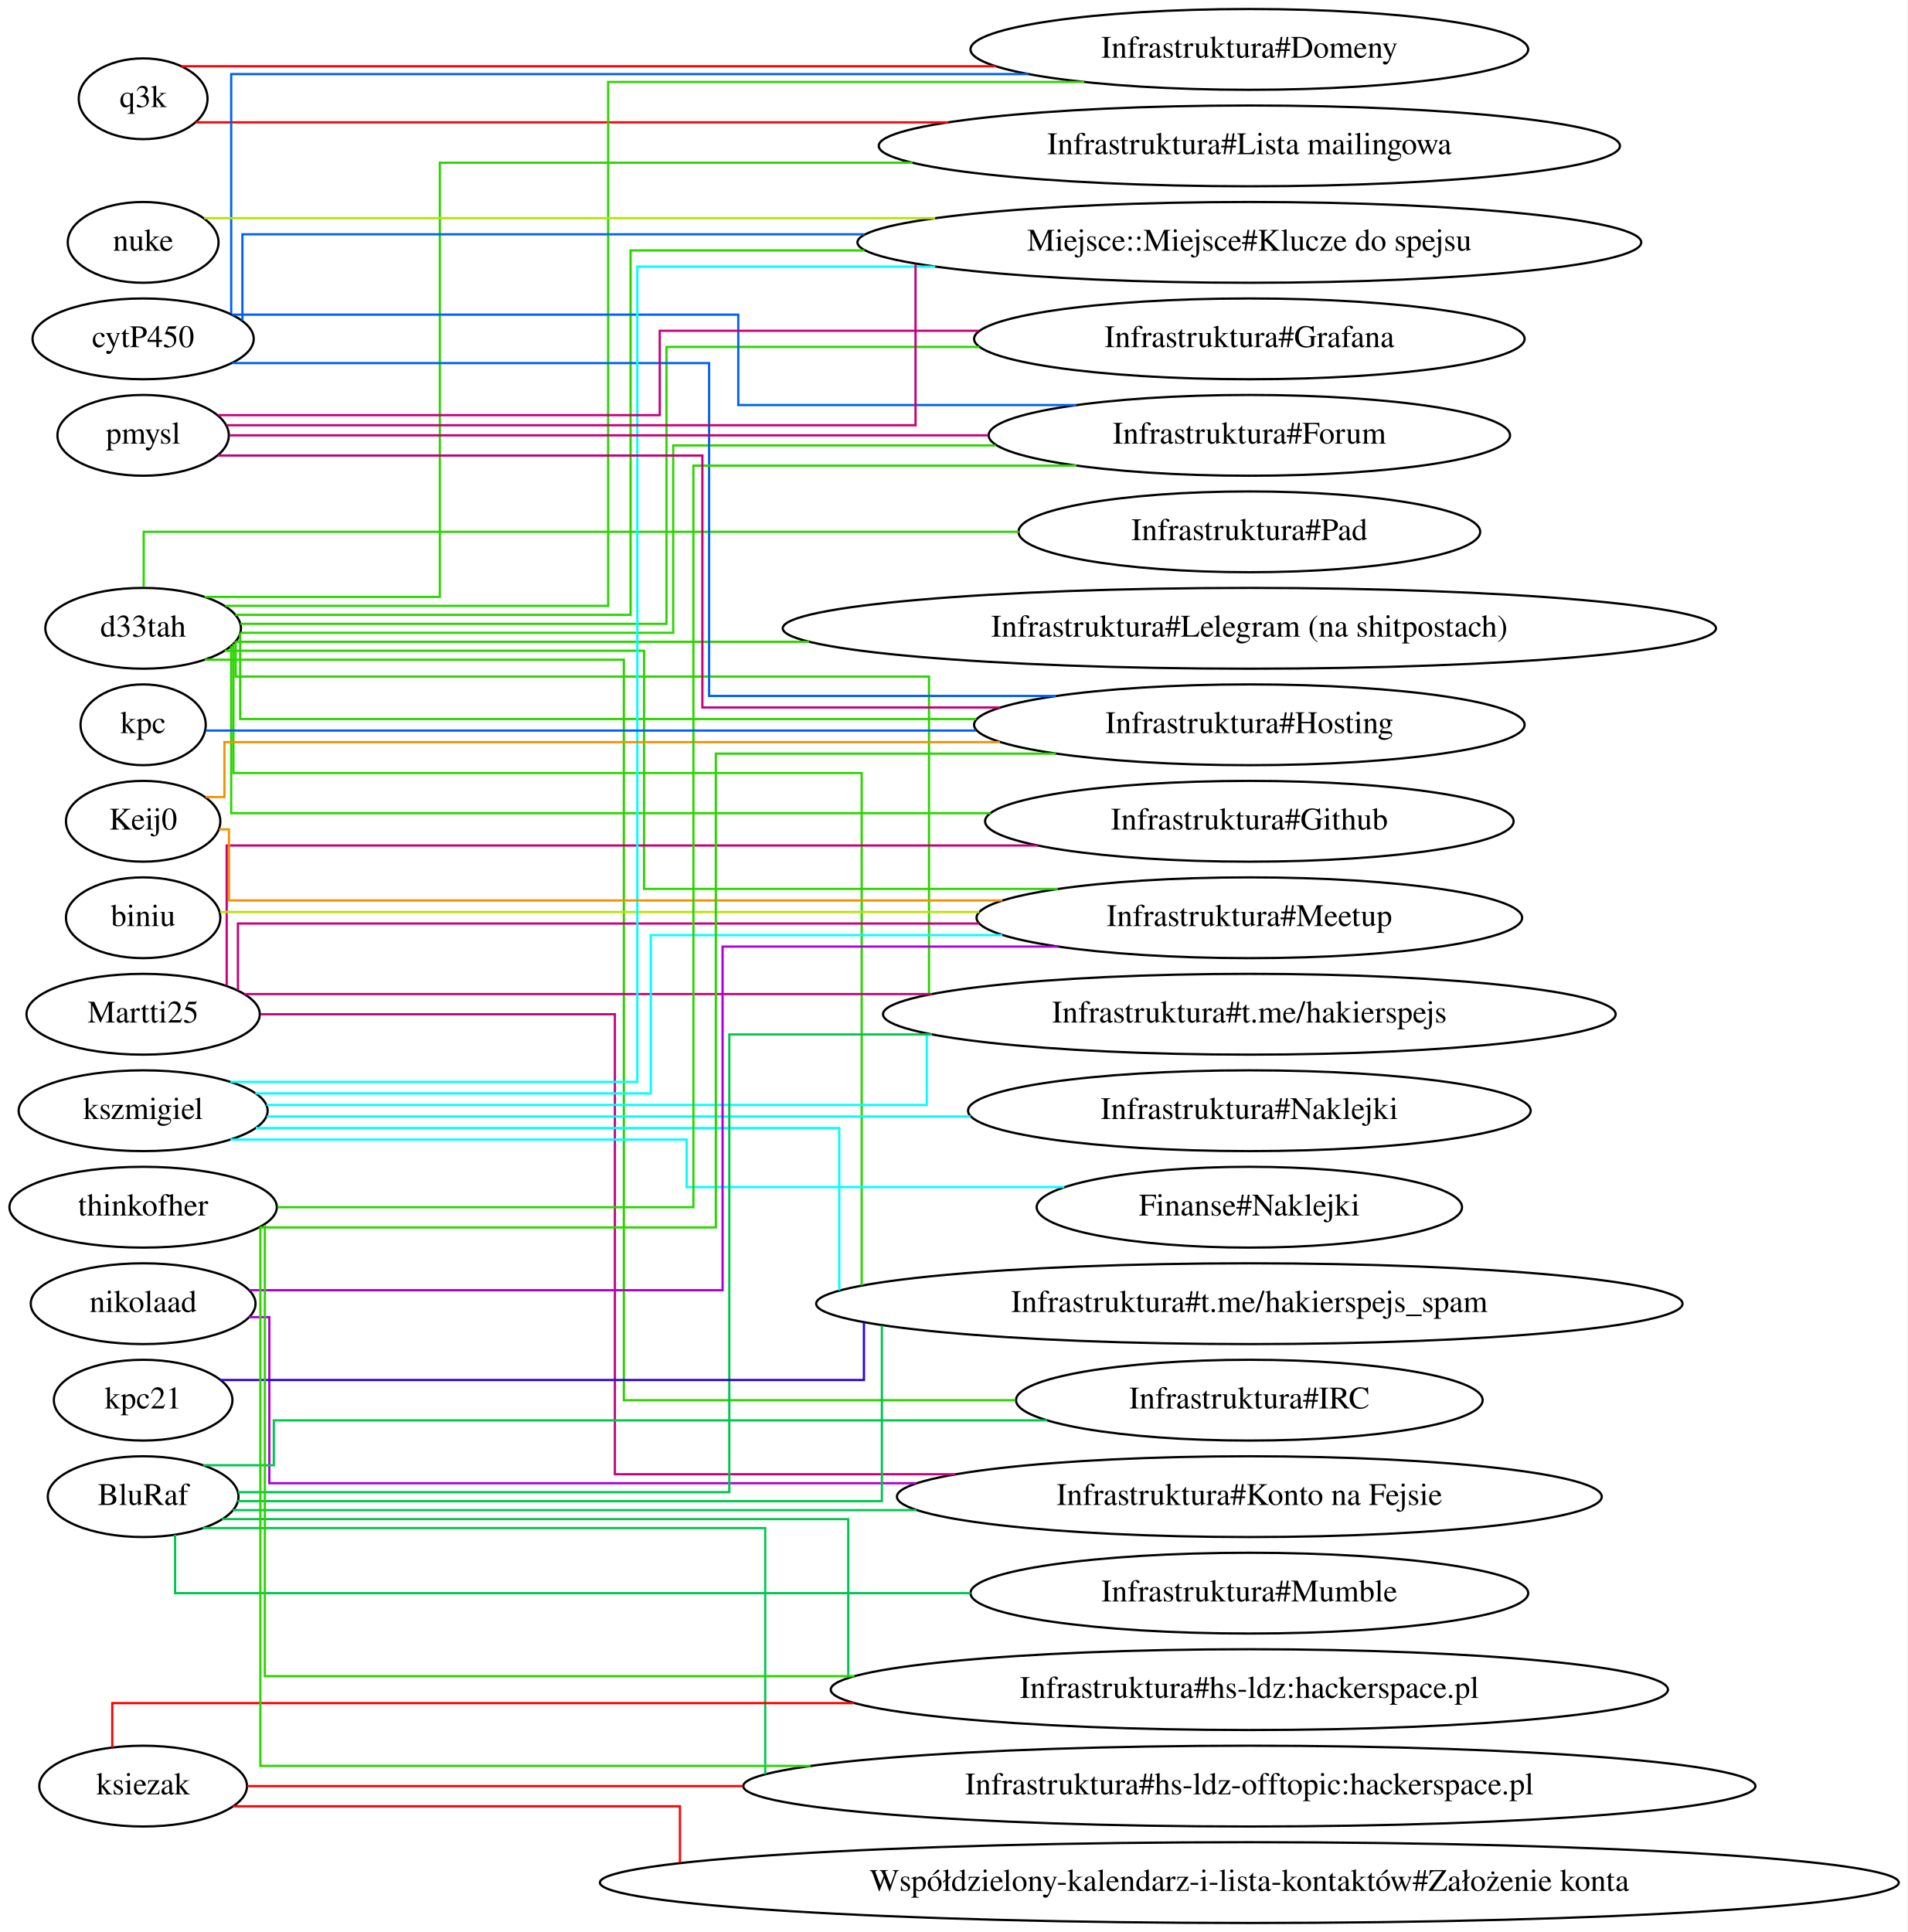
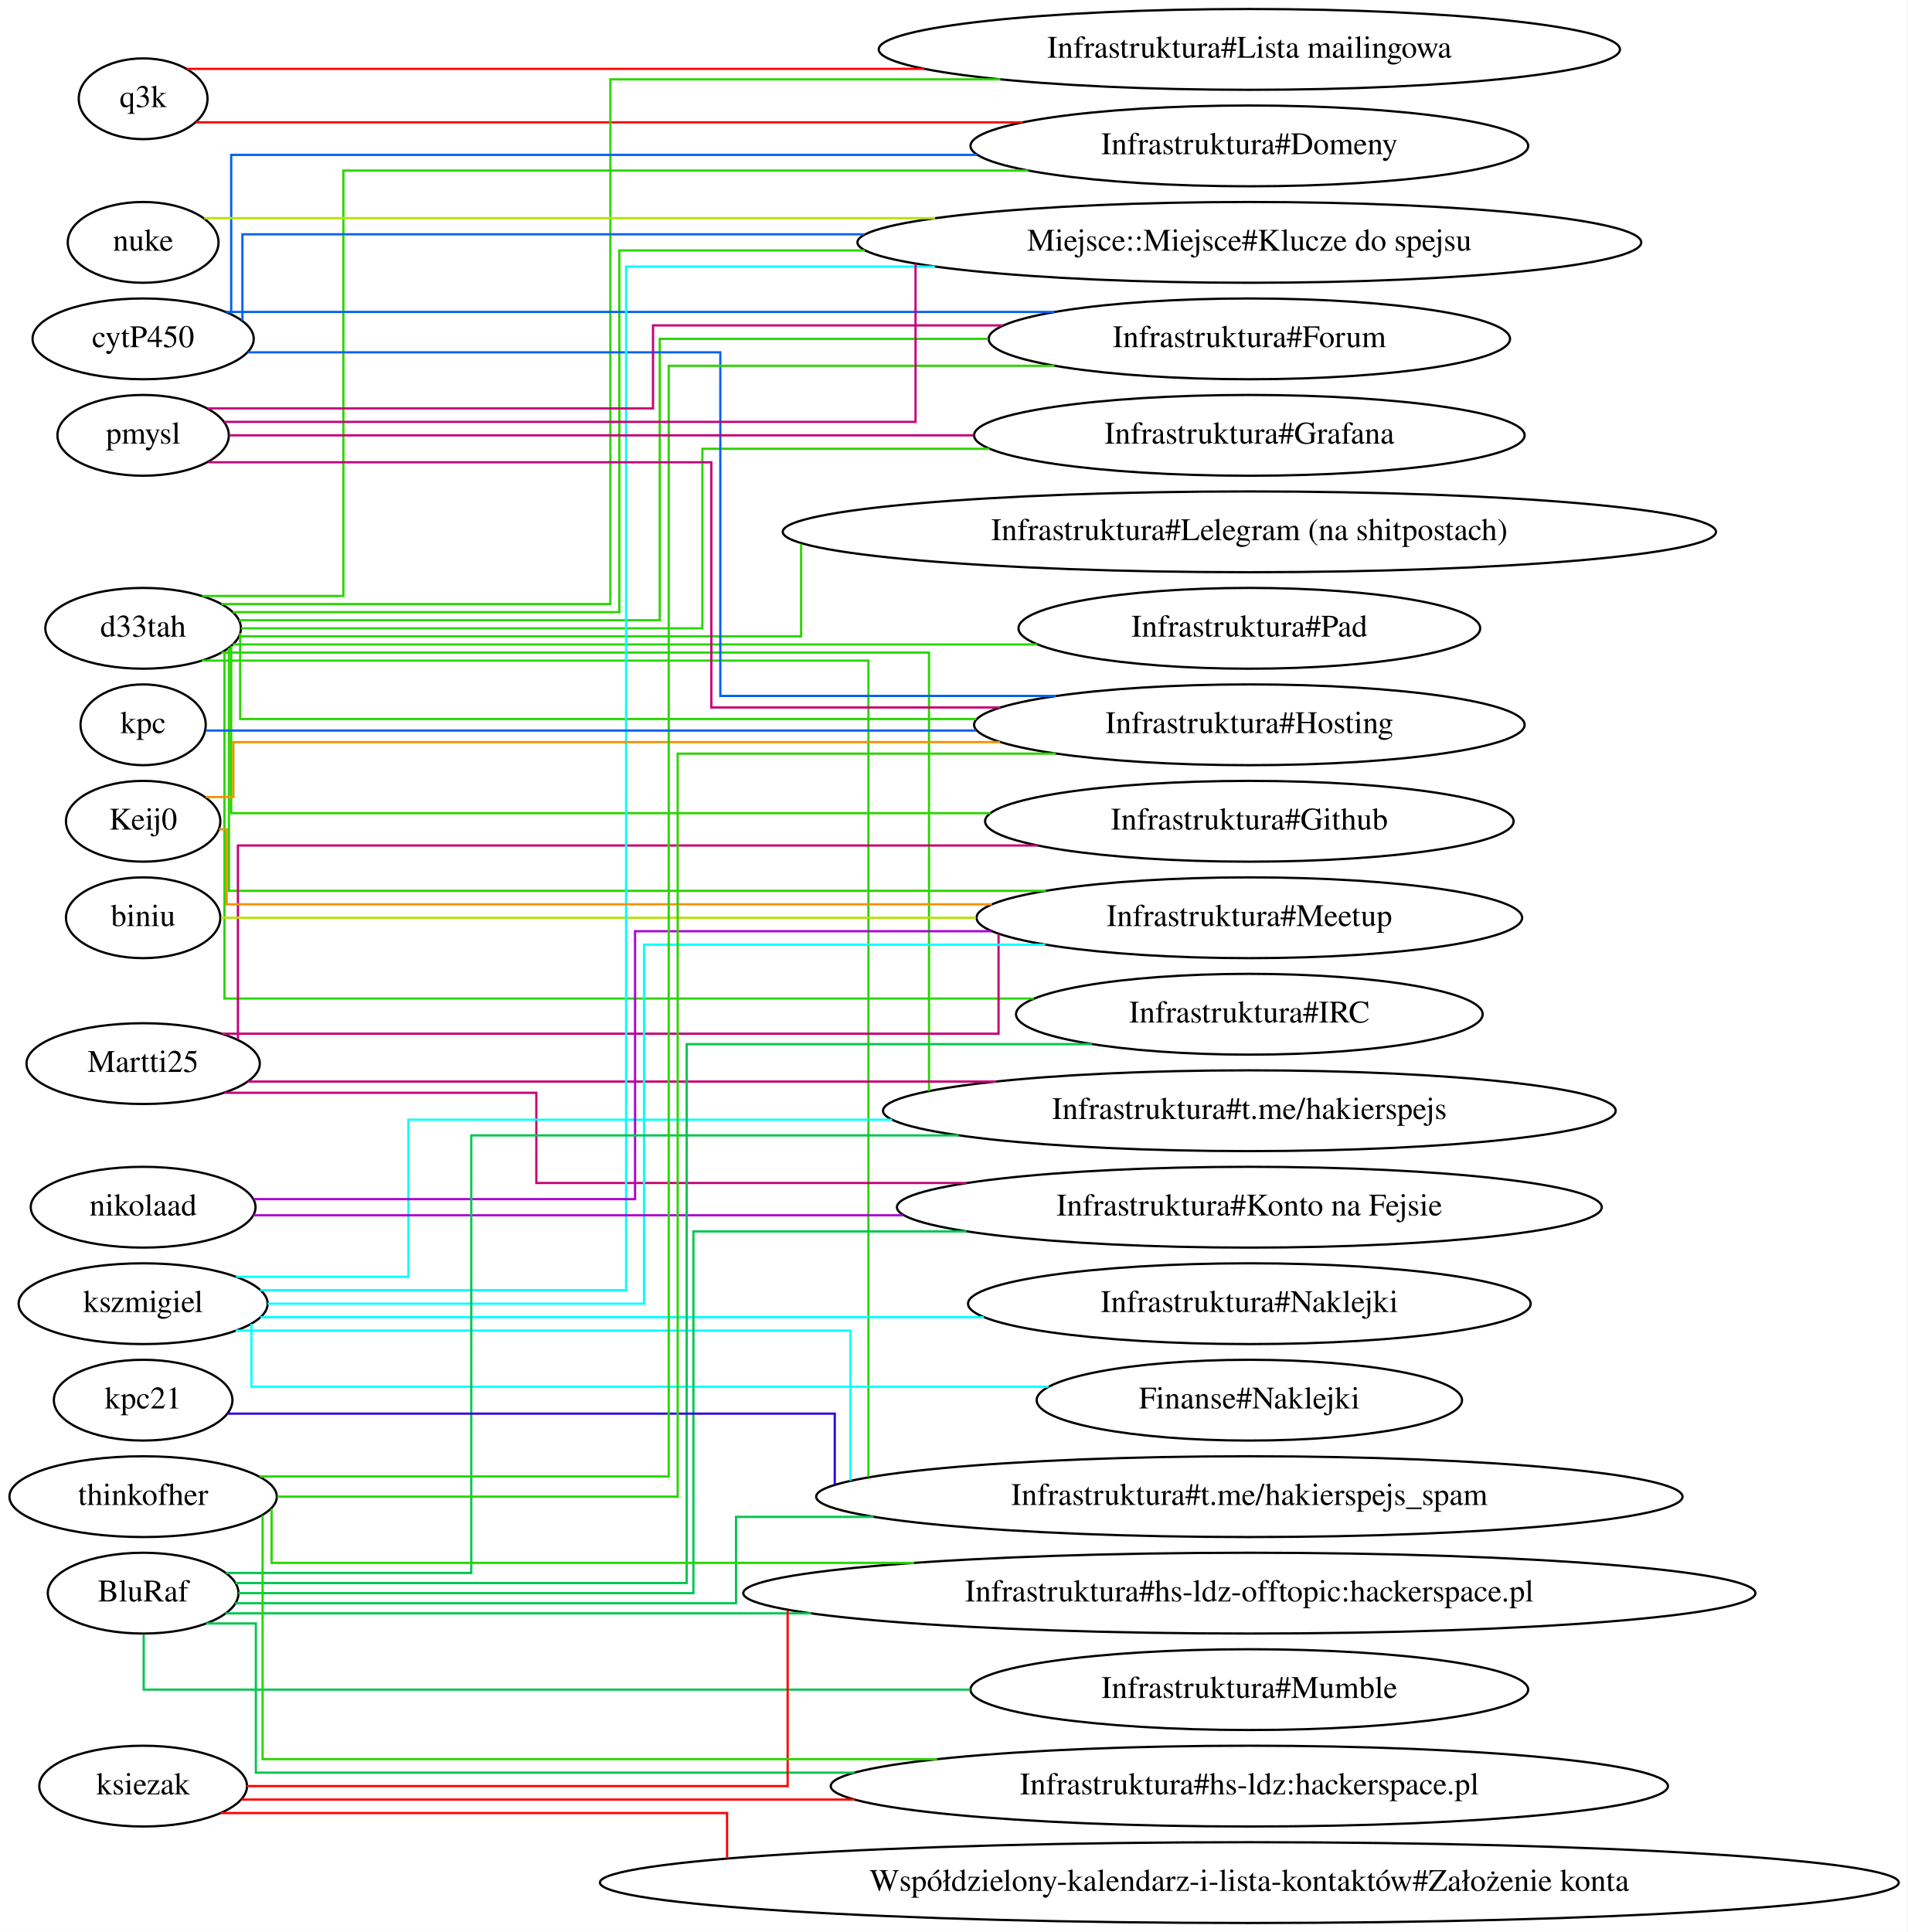
<svg xmlns="http://www.w3.org/2000/svg" width="850pt" height="861pt" viewBox="0.00 0.00 850.04 861.00">
  <g id="graph0" class="graph" transform="scale(1 1) rotate(0) translate(4 857)">
    <polygon fill="#ffffff" stroke="transparent" points="-4,4 -4,-857 846.038,-857 846.038,4 -4,4" />
    <g id="node1" class="node">
      <ellipse fill="none" stroke="#000000" cx="59.795" cy="-813" rx="28.695" ry="18" />
      <text text-anchor="middle" x="59.795" y="-809.3" font-family="Times,serif" font-size="14.00" fill="#000000">q3k</text>
    </g>
    <g id="node2" class="node">
-       <ellipse fill="none" stroke="#000000" cx="552.814" cy="-792" rx="165.171" ry="18" />
-       <text text-anchor="middle" x="552.814" y="-788.3" font-family="Times,serif" font-size="14.00" fill="#000000">Infrastruktura#Lista mailingowa</text>
+       <ellipse fill="none" stroke="#000000" cx="552.814" cy="-835" rx="165.171" ry="18" />
+       <text text-anchor="middle" x="552.814" y="-831.3" font-family="Times,serif" font-size="14.00" fill="#000000">Infrastruktura#Lista mailingowa</text>
    </g>
    <g id="edge1" class="edge">
-       <path fill="none" stroke="#ff0000" d="M83.242,-802.5C142.518,-802.5 301.936,-802.5 418.633,-802.5" />
+       <path fill="none" stroke="#ff0000" d="M79.122,-826.333C133.154,-826.333 289.575,-826.333 408.012,-826.333" />
    </g>
    <g id="node3" class="node">
-       <ellipse fill="none" stroke="#000000" cx="552.814" cy="-835" rx="124.278" ry="18" />
-       <text text-anchor="middle" x="552.814" y="-831.3" font-family="Times,serif" font-size="14.00" fill="#000000">Infrastruktura#Domeny</text>
+       <ellipse fill="none" stroke="#000000" cx="552.814" cy="-792" rx="124.278" ry="18" />
+       <text text-anchor="middle" x="552.814" y="-788.3" font-family="Times,serif" font-size="14.00" fill="#000000">Infrastruktura#Domeny</text>
    </g>
    <g id="edge2" class="edge">
-       <path fill="none" stroke="#ff0000" d="M76.766,-827.5C133.192,-827.5 317.839,-827.5 439.891,-827.5" />
+       <path fill="none" stroke="#ff0000" d="M83.242,-802.5C148.354,-802.5 334.301,-802.5 451.726,-802.5" />
    </g>
    <g id="node4" class="node">
      <ellipse fill="none" stroke="#000000" cx="59.795" cy="-577" rx="43.592" ry="18" />
      <text text-anchor="middle" x="59.795" y="-573.3" font-family="Times,serif" font-size="14.00" fill="#000000">d33tah</text>
    </g>
+     <g id="edge9" class="edge">
+       <path fill="none" stroke="#2bd500" d="M94.65,-587.8C153.932,-587.8 268.038,-587.8 268.038,-587.8 268.038,-587.8 268.038,-821.667 268.038,-821.667 268.038,-821.667 361.936,-821.667 441.897,-821.667" />
+     </g>
    <g id="edge13" class="edge">
-       <path fill="none" stroke="#2bd500" d="M87.196,-591C125.93,-591 192.038,-591 192.038,-591 192.038,-591 192.038,-784.5 192.038,-784.5 192.038,-784.5 303.628,-784.5 402.686,-784.5" />
-     </g>
-     <g id="edge15" class="edge">
-       <path fill="none" stroke="#2bd500" d="M96.369,-587C155.864,-587 267.038,-587 267.038,-587 267.038,-587 267.038,-820.5 267.038,-820.5 267.038,-820.5 394.546,-820.5 479.219,-820.5" />
+       <path fill="none" stroke="#2bd500" d="M86.088,-591.4C112.412,-591.4 149.038,-591.4 149.038,-591.4 149.038,-591.4 149.038,-781 149.038,-781 149.038,-781 334.769,-781 454.297,-781" />
    </g>
    <g id="node5" class="node">
-       <ellipse fill="none" stroke="#000000" cx="552.814" cy="-663" rx="116.18" ry="18" />
-       <text text-anchor="middle" x="552.814" y="-659.3" font-family="Times,serif" font-size="14.00" fill="#000000">Infrastruktura#Forum</text>
+       <ellipse fill="none" stroke="#000000" cx="552.814" cy="-362" rx="163.271" ry="18" />
+       <text text-anchor="middle" x="552.814" y="-358.3" font-family="Times,serif" font-size="14.00" fill="#000000">Infrastruktura#t.me/hakierspejs</text>
    </g>
    <g id="edge3" class="edge">
-       <path fill="none" stroke="#2bd500" d="M103.125,-575C171.327,-575 296.038,-575 296.038,-575 296.038,-575 296.038,-658.5 296.038,-658.5 296.038,-658.5 370.925,-658.5 439.815,-658.5" />
+       <path fill="none" stroke="#2bd500" d="M94.658,-566.2C183.248,-566.2 410.038,-566.2 410.038,-566.2 410.038,-566.2 410.038,-409.859 410.038,-370.774" />
    </g>
    <g id="node6" class="node">
-       <ellipse fill="none" stroke="#000000" cx="552.814" cy="-706" rx="122.678" ry="18" />
-       <text text-anchor="middle" x="552.814" y="-702.3" font-family="Times,serif" font-size="14.00" fill="#000000">Infrastruktura#Grafana</text>
+       <ellipse fill="none" stroke="#000000" cx="552.814" cy="-749" rx="174.669" ry="18" />
+       <text text-anchor="middle" x="552.814" y="-745.3" font-family="Times,serif" font-size="14.00" fill="#000000">Miejsce::Miejsce#Klucze do spejsu</text>
    </g>
    <g id="edge4" class="edge">
-       <path fill="none" stroke="#2bd500" d="M103.119,-579C170.572,-579 293.038,-579 293.038,-579 293.038,-579 293.038,-702.4 293.038,-702.4 293.038,-702.4 364.479,-702.4 432.432,-702.4" />
+       <path fill="none" stroke="#2bd500" d="M99.716,-584.2C161.198,-584.2 272.038,-584.2 272.038,-584.2 272.038,-584.2 272.038,-745.4 272.038,-745.4 272.038,-745.4 322.94,-745.4 381.397,-745.4" />
    </g>
    <g id="node7" class="node">
+       <ellipse fill="none" stroke="#000000" cx="552.814" cy="-448" rx="121.578" ry="18" />
+       <text text-anchor="middle" x="552.814" y="-444.3" font-family="Times,serif" font-size="14.00" fill="#000000">Infrastruktura#Meetup</text>
+     </g>
+     <g id="edge5" class="edge">
+       <path fill="none" stroke="#2bd500" d="M98.038,-568.206C98.038,-540.996 98.038,-460 98.038,-460 98.038,-460 329.478,-460 462.149,-460" />
+     </g>
+     <g id="node8" class="node">
+       <ellipse fill="none" stroke="#000000" cx="552.814" cy="-620" rx="207.963" ry="18" />
+       <text text-anchor="middle" x="552.814" y="-616.3" font-family="Times,serif" font-size="14.00" fill="#000000">Infrastruktura#Lelegram (na shitpostach)</text>
+     </g>
+     <g id="edge6" class="edge">
+       <path fill="none" stroke="#2bd500" d="M102.749,-573.4C184.2,-573.4 353.038,-573.4 353.038,-573.4 353.038,-573.4 353.038,-602.414 353.038,-614.654" />
+     </g>
+     <g id="node9" class="node">
      <ellipse fill="none" stroke="#000000" cx="552.814" cy="-534" rx="122.678" ry="18" />
      <text text-anchor="middle" x="552.814" y="-530.3" font-family="Times,serif" font-size="14.00" fill="#000000">Infrastruktura#Hosting</text>
    </g>
-     <g id="edge5" class="edge">
+     <g id="edge7" class="edge">
      <path fill="none" stroke="#2bd500" d="M103.038,-574.826C103.038,-566.429 103.038,-536.571 103.038,-536.571 103.038,-536.571 297.895,-536.571 431.098,-536.571" />
    </g>
-     <g id="node8" class="node">
-       <ellipse fill="none" stroke="#000000" cx="552.814" cy="-233" rx="103.981" ry="18" />
-       <text text-anchor="middle" x="552.814" y="-229.3" font-family="Times,serif" font-size="14.00" fill="#000000">Infrastruktura#IRC</text>
-     </g>
-     <g id="edge6" class="edge">
-       <path fill="none" stroke="#2bd500" d="M87.365,-563C145.228,-563 274.038,-563 274.038,-563 274.038,-563 274.038,-233 274.038,-233 274.038,-233 369.429,-233 448.611,-233" />
-     </g>
-     <g id="node9" class="node">
-       <ellipse fill="none" stroke="#000000" cx="552.814" cy="-577" rx="207.963" ry="18" />
-       <text text-anchor="middle" x="552.814" y="-573.3" font-family="Times,serif" font-size="14.00" fill="#000000">Infrastruktura#Lelegram (na shitpostach)</text>
-     </g>
-     <g id="edge7" class="edge">
-       <path fill="none" stroke="#2bd500" d="M100.981,-571C157.276,-571 262.067,-571 356.566,-571" />
-     </g>
    <g id="node10" class="node">
-       <ellipse fill="none" stroke="#000000" cx="552.814" cy="-405" rx="163.271" ry="18" />
-       <text text-anchor="middle" x="552.814" y="-401.3" font-family="Times,serif" font-size="14.00" fill="#000000">Infrastruktura#t.me/hakierspejs</text>
-     </g>
-     <g id="edge8" class="edge">
-       <path fill="none" stroke="#2bd500" d="M101.038,-571.125C101.038,-564.759 101.038,-555.5 101.038,-555.5 101.038,-555.5 410.038,-555.5 410.038,-555.5 410.038,-555.5 410.038,-446.364 410.038,-413.964" />
-     </g>
-     <g id="node11" class="node">
-       <ellipse fill="none" stroke="#000000" cx="552.814" cy="-448" rx="121.578" ry="18" />
-       <text text-anchor="middle" x="552.814" y="-444.3" font-family="Times,serif" font-size="14.00" fill="#000000">Infrastruktura#Meetup</text>
-     </g>
-     <g id="edge9" class="edge">
-       <path fill="none" stroke="#2bd500" d="M96.159,-567C159.418,-567 283.038,-567 283.038,-567 283.038,-567 283.038,-460.857 283.038,-460.857 283.038,-460.857 388.419,-460.857 467.455,-460.857" />
-     </g>
-     <g id="node12" class="node">
-       <ellipse fill="none" stroke="#000000" cx="552.814" cy="-276" rx="193.066" ry="18" />
-       <text text-anchor="middle" x="552.814" y="-272.3" font-family="Times,serif" font-size="14.00" fill="#000000">Infrastruktura#t.me/hakierspejs_spam</text>
-     </g>
-     <g id="edge10" class="edge">
-       <path fill="none" stroke="#2bd500" d="M100.038,-570.097C100.038,-553.458 100.038,-512.5 100.038,-512.5 100.038,-512.5 380.038,-512.5 380.038,-512.5 380.038,-512.5 380.038,-325.727 380.038,-284.141" />
-     </g>
-     <g id="node13" class="node">
-       <ellipse fill="none" stroke="#000000" cx="552.814" cy="-620" rx="102.882" ry="18" />
-       <text text-anchor="middle" x="552.814" y="-616.3" font-family="Times,serif" font-size="14.00" fill="#000000">Infrastruktura#Pad</text>
-     </g>
-     <g id="edge11" class="edge">
-       <path fill="none" stroke="#2bd500" d="M60.038,-595.485C60.038,-607.14 60.038,-620 60.038,-620 60.038,-620 305.693,-620 450.112,-620" />
-     </g>
-     <g id="node14" class="node">
-       <ellipse fill="none" stroke="#000000" cx="552.814" cy="-749" rx="174.669" ry="18" />
-       <text text-anchor="middle" x="552.814" y="-745.3" font-family="Times,serif" font-size="14.00" fill="#000000">Miejsce::Miejsce#Klucze do spejsu</text>
-     </g>
-     <g id="edge12" class="edge">
-       <path fill="none" stroke="#2bd500" d="M100.912,-583C163.893,-583 277.038,-583 277.038,-583 277.038,-583 277.038,-745.4 277.038,-745.4 277.038,-745.4 325.216,-745.4 381.297,-745.4" />
-     </g>
-     <g id="node15" class="node">
      <ellipse fill="none" stroke="#000000" cx="552.814" cy="-491" rx="117.779" ry="18" />
      <text text-anchor="middle" x="552.814" y="-487.3" font-family="Times,serif" font-size="14.00" fill="#000000">Infrastruktura#Github</text>
    </g>
+     <g id="edge8" class="edge">
+       <path fill="none" stroke="#2bd500" d="M99.038,-569.099C99.038,-548.475 99.038,-494.6 99.038,-494.6 99.038,-494.6 302.987,-494.6 437.427,-494.6" />
+     </g>
+     <g id="node11" class="node">
+       <ellipse fill="none" stroke="#000000" cx="552.814" cy="-577" rx="102.882" ry="18" />
+       <text text-anchor="middle" x="552.814" y="-573.3" font-family="Times,serif" font-size="14.00" fill="#000000">Infrastruktura#Pad</text>
+     </g>
+     <g id="edge10" class="edge">
+       <path fill="none" stroke="#2bd500" d="M99.723,-569.8C177.206,-569.8 349.847,-569.8 458.24,-569.8" />
+     </g>
+     <g id="node12" class="node">
+       <ellipse fill="none" stroke="#000000" cx="552.814" cy="-405" rx="103.981" ry="18" />
+       <text text-anchor="middle" x="552.814" y="-401.3" font-family="Times,serif" font-size="14.00" fill="#000000">Infrastruktura#IRC</text>
+     </g>
+     <g id="edge11" class="edge">
+       <path fill="none" stroke="#2bd500" d="M96.038,-566.678C96.038,-530.556 96.038,-412 96.038,-412 96.038,-412 322.803,-412 456.78,-412" />
+     </g>
+     <g id="node13" class="node">
+       <ellipse fill="none" stroke="#000000" cx="552.814" cy="-190" rx="193.066" ry="18" />
+       <text text-anchor="middle" x="552.814" y="-186.3" font-family="Times,serif" font-size="14.00" fill="#000000">Infrastruktura#t.me/hakierspejs_spam</text>
+     </g>
+     <g id="edge12" class="edge">
+       <path fill="none" stroke="#2bd500" d="M85.973,-562.6C162.926,-562.6 383.038,-562.6 383.038,-562.6 383.038,-562.6 383.038,-255.267 383.038,-198.843" />
+     </g>
+     <g id="node14" class="node">
+       <ellipse fill="none" stroke="#000000" cx="552.814" cy="-663" rx="122.678" ry="18" />
+       <text text-anchor="middle" x="552.814" y="-659.3" font-family="Times,serif" font-size="14.00" fill="#000000">Infrastruktura#Grafana</text>
+     </g>
    <g id="edge14" class="edge">
-       <path fill="none" stroke="#2bd500" d="M99.038,-569.099C99.038,-548.475 99.038,-494.6 99.038,-494.6 99.038,-494.6 302.987,-494.6 437.427,-494.6" />
+       <path fill="none" stroke="#2bd500" d="M103.495,-577C174.977,-577 309.038,-577 309.038,-577 309.038,-577 309.038,-657 309.038,-657 309.038,-657 374.096,-657 436.994,-657" />
+     </g>
+     <g id="node15" class="node">
+       <ellipse fill="none" stroke="#000000" cx="552.814" cy="-706" rx="116.18" ry="18" />
+       <text text-anchor="middle" x="552.814" y="-702.3" font-family="Times,serif" font-size="14.00" fill="#000000">Infrastruktura#Forum</text>
+     </g>
+     <g id="edge15" class="edge">
+       <path fill="none" stroke="#2bd500" d="M102.562,-580.6C169.147,-580.6 290.038,-580.6 290.038,-580.6 290.038,-580.6 290.038,-706 290.038,-706 290.038,-706 366.121,-706 436.409,-706" />
    </g>
    <g id="node16" class="node">
      <ellipse fill="none" stroke="#000000" cx="59.795" cy="-706" rx="49.291" ry="18" />
      <text text-anchor="middle" x="59.795" y="-702.3" font-family="Times,serif" font-size="14.00" fill="#000000">cytP450</text>
    </g>
-     <g id="edge19" class="edge">
-       <path fill="none" stroke="#0061f2" d="M99.038,-717.314C99.038,-746.849 99.038,-824 99.038,-824 99.038,-824 320.892,-824 454.351,-824" />
-     </g>
    <g id="edge17" class="edge">
-       <path fill="none" stroke="#0061f2" d="M99.504,-716.8C173.498,-716.8 325.038,-716.8 325.038,-716.8 325.038,-716.8 325.038,-676.5 325.038,-676.5 325.038,-676.5 409.62,-676.5 475.699,-676.5" />
-     </g>
-     <g id="edge18" class="edge">
-       <path fill="none" stroke="#0061f2" d="M99.485,-695.2C170.52,-695.2 312.038,-695.2 312.038,-695.2 312.038,-695.2 312.038,-546.857 312.038,-546.857 312.038,-546.857 397.48,-546.857 466.568,-546.857" />
+       <path fill="none" stroke="#0061f2" d="M99.038,-717.059C99.038,-739.441 99.038,-788 99.038,-788 99.038,-788 297.089,-788 431.508,-788" />
    </g>
    <g id="edge16" class="edge">
      <path fill="none" stroke="#0061f2" d="M104.038,-714.117C104.038,-727.468 104.038,-752.6 104.038,-752.6 104.038,-752.6 254.539,-752.6 381.23,-752.6" />
    </g>
+     <g id="edge19" class="edge">
+       <path fill="none" stroke="#0061f2" d="M106.379,-700C180.51,-700 317.038,-700 317.038,-700 317.038,-700 317.038,-546.857 317.038,-546.857 317.038,-546.857 399.34,-546.857 466.692,-546.857" />
+     </g>
+     <g id="edge18" class="edge">
+       <path fill="none" stroke="#0061f2" d="M96.851,-718C174.67,-718 356.895,-718 465.955,-718" />
+     </g>
    <g id="node17" class="node">
-       <ellipse fill="none" stroke="#000000" cx="59.795" cy="-405" rx="51.991" ry="18" />
-       <text text-anchor="middle" x="59.795" y="-401.3" font-family="Times,serif" font-size="14.00" fill="#000000">Martti25</text>
+       <ellipse fill="none" stroke="#000000" cx="59.795" cy="-383" rx="51.991" ry="18" />
+       <text text-anchor="middle" x="59.795" y="-379.3" font-family="Times,serif" font-size="14.00" fill="#000000">Martti25</text>
+     </g>
+     <g id="edge21" class="edge">
+       <path fill="none" stroke="#c60077" d="M106.621,-375C182.516,-375 334.497,-375 439.856,-375" />
+     </g>
+     <g id="edge23" class="edge">
+       <path fill="none" stroke="#c60077" d="M94.978,-396.333C189.358,-396.333 441.038,-396.333 441.038,-396.333 441.038,-396.333 441.038,-426.619 441.038,-440.816" />
    </g>
    <g id="edge20" class="edge">
-       <path fill="none" stroke="#c60077" d="M104.854,-414C173.611,-414 307.651,-414 411.268,-414" />
+       <path fill="none" stroke="#c60077" d="M102.038,-393.774C102.038,-419.081 102.038,-480.2 102.038,-480.2 102.038,-480.2 326.445,-480.2 458.591,-480.2" />
+     </g>
+     <g id="node18" class="node">
+       <ellipse fill="none" stroke="#000000" cx="552.814" cy="-319" rx="157.072" ry="18" />
+       <text text-anchor="middle" x="552.814" y="-315.3" font-family="Times,serif" font-size="14.00" fill="#000000">Infrastruktura#Konto na Fejsie</text>
    </g>
    <g id="edge22" class="edge">
-       <path fill="none" stroke="#c60077" d="M102.038,-415.622C102.038,-427.6 102.038,-445.429 102.038,-445.429 102.038,-445.429 298.78,-445.429 432.31,-445.429" />
-     </g>
-     <g id="edge21" class="edge">
-       <path fill="none" stroke="#c60077" d="M97.038,-417.757C97.038,-439.212 97.038,-480.2 97.038,-480.2 97.038,-480.2 325.192,-480.2 458.653,-480.2" />
-     </g>
-     <g id="node18" class="node">
-       <ellipse fill="none" stroke="#000000" cx="552.814" cy="-190" rx="157.072" ry="18" />
-       <text text-anchor="middle" x="552.814" y="-186.3" font-family="Times,serif" font-size="14.00" fill="#000000">Infrastruktura#Konto na Fejsie</text>
-     </g>
-     <g id="edge23" class="edge">
-       <path fill="none" stroke="#c60077" d="M112.035,-405C174.301,-405 270.038,-405 270.038,-405 270.038,-405 270.038,-200 270.038,-200 270.038,-200 347.804,-200 421.773,-200" />
+       <path fill="none" stroke="#c60077" d="M96.105,-370C147.435,-370 235.038,-370 235.038,-370 235.038,-370 235.038,-329.8 235.038,-329.8 235.038,-329.8 338.043,-329.8 426.764,-329.8" />
    </g>
    <g id="node19" class="node">
      <ellipse fill="none" stroke="#000000" cx="59.795" cy="-448" rx="34.394" ry="18" />
      <text text-anchor="middle" x="59.795" y="-444.3" font-family="Times,serif" font-size="14.00" fill="#000000">biniu</text>
    </g>
    <g id="edge24" class="edge">
-       <path fill="none" stroke="#b6e400" d="M94.071,-450.571C162.967,-450.571 321.146,-450.571 432.413,-450.571" />
+       <path fill="none" stroke="#b6e400" d="M94.463,-448C163.286,-448 320.086,-448 431.067,-448" />
    </g>
    <g id="node20" class="node">
-       <ellipse fill="none" stroke="#000000" cx="59.795" cy="-362" rx="55.491" ry="18" />
-       <text text-anchor="middle" x="59.795" y="-358.3" font-family="Times,serif" font-size="14.00" fill="#000000">kszmigiel</text>
+       <ellipse fill="none" stroke="#000000" cx="59.795" cy="-276" rx="55.491" ry="18" />
+       <text text-anchor="middle" x="59.795" y="-272.3" font-family="Times,serif" font-size="14.00" fill="#000000">kszmigiel</text>
+     </g>
+     <g id="edge25" class="edge">
+       <path fill="none" stroke="#00ffff" d="M101.15,-288C135.249,-288 178.038,-288 178.038,-288 178.038,-288 178.038,-358 178.038,-358 178.038,-358 291.529,-358 393.603,-358" />
    </g>
    <g id="edge26" class="edge">
-       <path fill="none" stroke="#00ffff" d="M114.748,-364.571C213.1,-364.571 409.038,-364.571 409.038,-364.571 409.038,-364.571 409.038,-384.559 409.038,-396.426" />
+       <path fill="none" stroke="#00ffff" d="M111.899,-282C175.601,-282 275.038,-282 275.038,-282 275.038,-282 275.038,-738.2 275.038,-738.2 275.038,-738.2 343.671,-738.2 412.705,-738.2" />
    </g>
    <g id="edge27" class="edge">
-       <path fill="none" stroke="#00ffff" d="M109.725,-369.714C176.351,-369.714 286.038,-369.714 286.038,-369.714 286.038,-369.714 286.038,-440.286 286.038,-440.286 286.038,-440.286 369.279,-440.286 442.766,-440.286" />
+       <path fill="none" stroke="#00ffff" d="M115.265,-276C181.382,-276 283.038,-276 283.038,-276 283.038,-276 283.038,-436 283.038,-436 283.038,-436 383.537,-436 461.856,-436" />
+     </g>
+     <g id="edge30" class="edge">
+       <path fill="none" stroke="#00ffff" d="M101.007,-264C186.458,-264 375.038,-264 375.038,-264 375.038,-264 375.038,-215.617 375.038,-197.095" />
+     </g>
+     <g id="node21" class="node">
+       <ellipse fill="none" stroke="#000000" cx="552.814" cy="-276" rx="125.378" ry="18" />
+       <text text-anchor="middle" x="552.814" y="-272.3" font-family="Times,serif" font-size="14.00" fill="#000000">Infrastruktura#Naklejki</text>
    </g>
    <g id="edge28" class="edge">
-       <path fill="none" stroke="#00ffff" d="M109.986,-354.286C197.791,-354.286 370.038,-354.286 370.038,-354.286 370.038,-354.286 370.038,-300.09 370.038,-281.884" />
-     </g>
-     <g id="edge30" class="edge">
-       <path fill="none" stroke="#00ffff" d="M98.663,-374.857C161.89,-374.857 280.038,-374.857 280.038,-374.857 280.038,-374.857 280.038,-738.2 280.038,-738.2 280.038,-738.2 345.856,-738.2 412.83,-738.2" />
-     </g>
-     <g id="node21" class="node">
-       <ellipse fill="none" stroke="#000000" cx="552.814" cy="-362" rx="125.378" ry="18" />
-       <text text-anchor="middle" x="552.814" y="-358.3" font-family="Times,serif" font-size="14.00" fill="#000000">Infrastruktura#Naklejki</text>
-     </g>
-     <g id="edge25" class="edge">
-       <path fill="none" stroke="#00ffff" d="M114.915,-359.429C190.297,-359.429 327.681,-359.429 428.529,-359.429" />
+       <path fill="none" stroke="#00ffff" d="M112.09,-270C188.295,-270 331.935,-270 434.522,-270" />
    </g>
    <g id="node22" class="node">
-       <ellipse fill="none" stroke="#000000" cx="552.814" cy="-319" rx="94.783" ry="18" />
-       <text text-anchor="middle" x="552.814" y="-315.3" font-family="Times,serif" font-size="14.00" fill="#000000">Finanse#Naklejki</text>
+       <ellipse fill="none" stroke="#000000" cx="552.814" cy="-233" rx="94.783" ry="18" />
+       <text text-anchor="middle" x="552.814" y="-229.3" font-family="Times,serif" font-size="14.00" fill="#000000">Finanse#Naklejki</text>
    </g>
    <g id="edge29" class="edge">
-       <path fill="none" stroke="#00ffff" d="M98.715,-349.143C167.192,-349.143 302.038,-349.143 302.038,-349.143 302.038,-349.143 302.038,-328 302.038,-328 302.038,-328 397.262,-328 470.353,-328" />
+       <path fill="none" stroke="#00ffff" d="M108.038,-267.043C108.038,-256.093 108.038,-239 108.038,-239 108.038,-239 333.46,-239 463.342,-239" />
    </g>
    <g id="node23" class="node">
-       <ellipse fill="none" stroke="#000000" cx="59.795" cy="-276" rx="50.091" ry="18" />
-       <text text-anchor="middle" x="59.795" y="-272.3" font-family="Times,serif" font-size="14.00" fill="#000000">nikolaad</text>
+       <ellipse fill="none" stroke="#000000" cx="59.795" cy="-319" rx="50.091" ry="18" />
+       <text text-anchor="middle" x="59.795" y="-315.3" font-family="Times,serif" font-size="14.00" fill="#000000">nikolaad</text>
    </g>
    <g id="edge32" class="edge">
-       <path fill="none" stroke="#ab00d5" d="M107.16,-282C181.713,-282 318.038,-282 318.038,-282 318.038,-282 318.038,-435.143 318.038,-435.143 318.038,-435.143 400.534,-435.143 467.722,-435.143" />
+       <path fill="none" stroke="#ab00d5" d="M108.997,-322.6C173.637,-322.6 279.038,-322.6 279.038,-322.6 279.038,-322.6 279.038,-442 279.038,-442 279.038,-442 362.976,-442 437.898,-442" />
    </g>
    <g id="edge31" class="edge">
-       <path fill="none" stroke="#ab00d5" d="M107.002,-270C112.412,-270 116.038,-270 116.038,-270 116.038,-270 116.038,-196 116.038,-196 116.038,-196 277.71,-196 404.332,-196" />
+       <path fill="none" stroke="#ab00d5" d="M108.87,-315.4C175.849,-315.4 298.95,-315.4 398.563,-315.4" />
    </g>
    <g id="node24" class="node">
      <ellipse fill="none" stroke="#000000" cx="59.795" cy="-491" rx="34.394" ry="18" />
      <text text-anchor="middle" x="59.795" y="-487.3" font-family="Times,serif" font-size="14.00" fill="#000000">Keij0</text>
    </g>
    <g id="edge34" class="edge">
-       <path fill="none" stroke="#f29100" d="M87.632,-501.8C92.499,-501.8 96.038,-501.8 96.038,-501.8 96.038,-501.8 96.038,-526.286 96.038,-526.286 96.038,-526.286 306.451,-526.286 441.658,-526.286" />
+       <path fill="none" stroke="#f29100" d="M93.601,-487.4C95.729,-487.4 97.038,-487.4 97.038,-487.4 97.038,-487.4 97.038,-454 97.038,-454 97.038,-454 303.082,-454 438.096,-454" />
    </g>
    <g id="edge33" class="edge">
-       <path fill="none" stroke="#f29100" d="M93.651,-487.4C96.336,-487.4 98.038,-487.4 98.038,-487.4 98.038,-487.4 98.038,-455.714 98.038,-455.714 98.038,-455.714 308.133,-455.714 442.725,-455.714" />
+       <path fill="none" stroke="#f29100" d="M87.745,-501.8C94.612,-501.8 100.038,-501.8 100.038,-501.8 100.038,-501.8 100.038,-526.286 100.038,-526.286 100.038,-526.286 307.709,-526.286 441.762,-526.286" />
    </g>
    <g id="node25" class="node">
-       <ellipse fill="none" stroke="#000000" cx="59.795" cy="-190" rx="42.494" ry="18" />
-       <text text-anchor="middle" x="59.795" y="-186.3" font-family="Times,serif" font-size="14.00" fill="#000000">BluRaf</text>
+       <ellipse fill="none" stroke="#000000" cx="59.795" cy="-147" rx="42.494" ry="18" />
+       <text text-anchor="middle" x="59.795" y="-143.3" font-family="Times,serif" font-size="14.00" fill="#000000">BluRaf</text>
+     </g>
+     <g id="edge35" class="edge">
+       <path fill="none" stroke="#00c64f" d="M96.698,-156C140.022,-156 206.038,-156 206.038,-156 206.038,-156 206.038,-351 206.038,-351 206.038,-351 324.697,-351 423.194,-351" />
    </g>
    <g id="edge37" class="edge">
-       <path fill="none" stroke="#00c64f" d="M86.53,-204C101.841,-204 118.038,-204 118.038,-204 118.038,-204 118.038,-224 118.038,-224 118.038,-224 335.38,-224 462.728,-224" />
+       <path fill="none" stroke="#00c64f" d="M100.888,-151.5C170.001,-151.5 302.038,-151.5 302.038,-151.5 302.038,-151.5 302.038,-391.667 302.038,-391.667 302.038,-391.667 408.437,-391.667 482.625,-391.667" />
    </g>
    <g id="edge39" class="edge">
-       <path fill="none" stroke="#00c64f" d="M102.058,-192C175.996,-192 321.038,-192 321.038,-192 321.038,-192 321.038,-396 321.038,-396 321.038,-396 363.057,-396 411.312,-396" />
+       <path fill="none" stroke="#00c64f" d="M100.793,-142.5C175.014,-142.5 324.038,-142.5 324.038,-142.5 324.038,-142.5 324.038,-181 324.038,-181 324.038,-181 350.46,-181 385.346,-181" />
    </g>
    <g id="edge40" class="edge">
-       <path fill="none" stroke="#00c64f" d="M101.828,-188C190.588,-188 389.038,-188 389.038,-188 389.038,-188 389.038,-243.334 389.038,-266.246" />
+       <path fill="none" stroke="#00c64f" d="M102.233,-147C172.425,-147 305.038,-147 305.038,-147 305.038,-147 305.038,-308.2 305.038,-308.2 305.038,-308.2 365.539,-308.2 426.748,-308.2" />
+     </g>
+     <g id="node26" class="node">
+       <ellipse fill="none" stroke="#000000" cx="552.814" cy="-104" rx="124.278" ry="18" />
+       <text text-anchor="middle" x="552.814" y="-100.3" font-family="Times,serif" font-size="14.00" fill="#000000">Infrastruktura#Mumble</text>
    </g>
    <g id="edge36" class="edge">
-       <path fill="none" stroke="#00c64f" d="M99.723,-184C165.343,-184 299.213,-184 404.507,-184" />
-     </g>
-     <g id="node26" class="node">
-       <ellipse fill="none" stroke="#000000" cx="552.814" cy="-104" rx="186.567" ry="18" />
-       <text text-anchor="middle" x="552.814" y="-100.3" font-family="Times,serif" font-size="14.00" fill="#000000">Infrastruktura#hs-ldz:hackerspace.pl</text>
-     </g>
-     <g id="edge35" class="edge">
-       <path fill="none" stroke="#00c64f" d="M94.928,-180C176.928,-180 374.038,-180 374.038,-180 374.038,-180 374.038,-126.892 374.038,-109.466" />
+       <path fill="none" stroke="#00c64f" d="M60.038,-128.515C60.038,-116.86 60.038,-104 60.038,-104 60.038,-104 282.485,-104 428.466,-104" />
    </g>
    <g id="node27" class="node">
-       <ellipse fill="none" stroke="#000000" cx="552.814" cy="-61" rx="225.56" ry="18" />
-       <text text-anchor="middle" x="552.814" y="-57.3" font-family="Times,serif" font-size="14.00" fill="#000000">Infrastruktura#hs-ldz-offtopic:hackerspace.pl</text>
+       <ellipse fill="none" stroke="#000000" cx="552.814" cy="-147" rx="225.56" ry="18" />
+       <text text-anchor="middle" x="552.814" y="-143.3" font-family="Times,serif" font-size="14.00" fill="#000000">Infrastruktura#hs-ldz-offtopic:hackerspace.pl</text>
    </g>
    <g id="edge38" class="edge">
-       <path fill="none" stroke="#00c64f" d="M86.378,-176C155.77,-176 337.038,-176 337.038,-176 337.038,-176 337.038,-88.737 337.038,-66.24" />
+       <path fill="none" stroke="#00c64f" d="M96.448,-138C151.681,-138 260.155,-138 357.491,-138" />
    </g>
    <g id="node28" class="node">
-       <ellipse fill="none" stroke="#000000" cx="552.814" cy="-147" rx="124.278" ry="18" />
-       <text text-anchor="middle" x="552.814" y="-143.3" font-family="Times,serif" font-size="14.00" fill="#000000">Infrastruktura#Mumble</text>
+       <ellipse fill="none" stroke="#000000" cx="552.814" cy="-61" rx="186.567" ry="18" />
+       <text text-anchor="middle" x="552.814" y="-57.3" font-family="Times,serif" font-size="14.00" fill="#000000">Infrastruktura#hs-ldz:hackerspace.pl</text>
    </g>
    <g id="edge41" class="edge">
-       <path fill="none" stroke="#00c64f" d="M74.038,-173.005C74.038,-160.986 74.038,-147 74.038,-147 74.038,-147 286.723,-147 428.583,-147" />
+       <path fill="none" stroke="#00c64f" d="M87.854,-133.5C99.363,-133.5 110.038,-133.5 110.038,-133.5 110.038,-133.5 110.038,-67 110.038,-67 110.038,-67 253.315,-67 376.863,-67" />
    </g>
    <g id="node29" class="node">
      <ellipse fill="none" stroke="#000000" cx="59.795" cy="-233" rx="39.794" ry="18" />
      <text text-anchor="middle" x="59.795" y="-229.3" font-family="Times,serif" font-size="14.00" fill="#000000">kpc21</text>
    </g>
    <g id="edge42" class="edge">
-       <path fill="none" stroke="#2e00e4" d="M94.173,-242C177.045,-242 381.038,-242 381.038,-242 381.038,-242 381.038,-257.707 381.038,-267.769" />
+       <path fill="none" stroke="#2e00e4" d="M97.283,-227C179.431,-227 368.038,-227 368.038,-227 368.038,-227 368.038,-205.752 368.038,-195.459" />
    </g>
    <g id="node30" class="node">
      <ellipse fill="none" stroke="#000000" cx="59.795" cy="-61" rx="46.292" ry="18" />
      <text text-anchor="middle" x="59.795" y="-57.3" font-family="Times,serif" font-size="14.00" fill="#000000">ksiezak</text>
    </g>
-     <g id="edge43" class="edge">
-       <path fill="none" stroke="#ff0000" d="M46.038,-78.2C46.038,-87.862 46.038,-98 46.038,-98 46.038,-98 230.323,-98 376.635,-98" />
-     </g>
    <g id="edge45" class="edge">
-       <path fill="none" stroke="#ff0000" d="M106.177,-61C157.474,-61 243.917,-61 327.164,-61" />
+       <path fill="none" stroke="#ff0000" d="M105.945,-61C187.142,-61 347.038,-61 347.038,-61 347.038,-61 347.038,-118.321 347.038,-139.368" />
+     </g>
+     <g id="edge44" class="edge">
+       <path fill="none" stroke="#ff0000" d="M103.547,-55C164.584,-55 278.833,-55 376.84,-55" />
    </g>
    <g id="node31" class="node">
      <ellipse fill="none" stroke="#000000" cx="552.814" cy="-18" rx="289.449" ry="18" />
      <text text-anchor="middle" x="552.814" y="-14.3" font-family="Times,serif" font-size="14.00" fill="#000000">Współdzielony-kalendarz-i-lista-kontaktów#Założenie konta</text>
    </g>
-     <g id="edge44" class="edge">
-       <path fill="none" stroke="#ff0000" d="M99.839,-52C167.945,-52 299.038,-52 299.038,-52 299.038,-52 299.038,-37.007 299.038,-26.933" />
+     <g id="edge43" class="edge">
+       <path fill="none" stroke="#ff0000" d="M94.353,-49C165.144,-49 320.038,-49 320.038,-49 320.038,-49 320.038,-37.782 320.038,-28.842" />
    </g>
    <g id="node32" class="node">
-       <ellipse fill="none" stroke="#000000" cx="59.795" cy="-319" rx="59.59" ry="18" />
-       <text text-anchor="middle" x="59.795" y="-315.3" font-family="Times,serif" font-size="14.00" fill="#000000">thinkofher</text>
+       <ellipse fill="none" stroke="#000000" cx="59.795" cy="-190" rx="59.59" ry="18" />
+       <text text-anchor="middle" x="59.795" y="-186.3" font-family="Times,serif" font-size="14.00" fill="#000000">thinkofher</text>
+     </g>
+     <g id="edge48" class="edge">
+       <path fill="none" stroke="#2bd500" d="M119.606,-190C190.178,-190 298.038,-190 298.038,-190 298.038,-190 298.038,-521.143 298.038,-521.143 298.038,-521.143 392.646,-521.143 466.558,-521.143" />
+     </g>
+     <g id="edge46" class="edge">
+       <path fill="none" stroke="#2bd500" d="M111.781,-199C180.791,-199 294.038,-199 294.038,-199 294.038,-199 294.038,-694 294.038,-694 294.038,-694 390.748,-694 465.925,-694" />
    </g>
    <g id="edge49" class="edge">
-       <path fill="none" stroke="#2bd500" d="M119.788,-319C192.392,-319 305.038,-319 305.038,-319 305.038,-319 305.038,-649.5 305.038,-649.5 305.038,-649.5 403.039,-649.5 475.774,-649.5" />
+       <path fill="none" stroke="#2bd500" d="M117.038,-184.589C117.038,-176.073 117.038,-160.5 117.038,-160.5 117.038,-160.5 277.306,-160.5 403.454,-160.5" />
    </g>
    <g id="edge47" class="edge">
-       <path fill="none" stroke="#2bd500" d="M111.755,-310C186.384,-310 315.038,-310 315.038,-310 315.038,-310 315.038,-521.143 315.038,-521.143 315.038,-521.143 398.588,-521.143 466.635,-521.143" />
-     </g>
-     <g id="edge46" class="edge">
-       <path fill="none" stroke="#2bd500" d="M114.038,-311.062C114.038,-272.886 114.038,-110 114.038,-110 114.038,-110 254.804,-110 376.875,-110" />
-     </g>
-     <g id="edge48" class="edge">
-       <path fill="none" stroke="#2bd500" d="M112.038,-310.138C112.038,-265.781 112.038,-70 112.038,-70 112.038,-70 239.427,-70 357.237,-70" />
+       <path fill="none" stroke="#2bd500" d="M113.038,-181.586C113.038,-154.759 113.038,-73 113.038,-73 113.038,-73 284.825,-73 413.666,-73" />
    </g>
    <g id="node33" class="node">
      <ellipse fill="none" stroke="#000000" cx="59.795" cy="-534" rx="27.895" ry="18" />
      <text text-anchor="middle" x="59.795" y="-530.3" font-family="Times,serif" font-size="14.00" fill="#000000">kpc</text>
    </g>
    <g id="edge50" class="edge">
      <path fill="none" stroke="#0061f2" d="M87.714,-531.429C152.491,-531.429 316.219,-531.429 430.993,-531.429" />
    </g>
    <g id="node34" class="node">
      <ellipse fill="none" stroke="#000000" cx="59.795" cy="-663" rx="38.194" ry="18" />
      <text text-anchor="middle" x="59.795" y="-659.3" font-family="Times,serif" font-size="14.00" fill="#000000">pmysl</text>
    </g>
+     <g id="edge51" class="edge">
+       <path fill="none" stroke="#c60077" d="M95.984,-669C184.367,-669 404.038,-669 404.038,-669 404.038,-669 404.038,-718.318 404.038,-739.509" />
+     </g>
+     <g id="edge54" class="edge">
+       <path fill="none" stroke="#c60077" d="M88.845,-651C155.364,-651 313.038,-651 313.038,-651 313.038,-651 313.038,-541.714 313.038,-541.714 313.038,-541.714 378.979,-541.714 441.7,-541.714" />
+     </g>
+     <g id="edge53" class="edge">
+       <path fill="none" stroke="#c60077" d="M98.481,-663C168.965,-663 321.052,-663 429.845,-663" />
+     </g>
    <g id="edge52" class="edge">
-       <path fill="none" stroke="#c60077" d="M98.481,-663C170.384,-663 327.208,-663 436.361,-663" />
-     </g>
-     <g id="edge54" class="edge">
-       <path fill="none" stroke="#c60077" d="M93.274,-672C157.131,-672 290.038,-672 290.038,-672 290.038,-672 290.038,-709.6 290.038,-709.6 290.038,-709.6 363.114,-709.6 432.193,-709.6" />
-     </g>
-     <g id="edge53" class="edge">
-       <path fill="none" stroke="#c60077" d="M93.15,-654C161.067,-654 309.038,-654 309.038,-654 309.038,-654 309.038,-541.714 309.038,-541.714 309.038,-541.714 377.333,-541.714 441.626,-541.714" />
-     </g>
-     <g id="edge51" class="edge">
-       <path fill="none" stroke="#c60077" d="M96.962,-667.5C185.976,-667.5 404.038,-667.5 404.038,-667.5 404.038,-667.5 404.038,-717.742 404.038,-739.331" />
+       <path fill="none" stroke="#c60077" d="M88.575,-675C149.723,-675 287.038,-675 287.038,-675 287.038,-675 287.038,-712 287.038,-712 287.038,-712 369.678,-712 442.794,-712" />
    </g>
    <g id="node35" class="node">
      <ellipse fill="none" stroke="#000000" cx="59.795" cy="-749" rx="33.595" ry="18" />
      <text text-anchor="middle" x="59.795" y="-745.3" font-family="Times,serif" font-size="14.00" fill="#000000">nuke</text>
    </g>
    <g id="edge55" class="edge">
      <path fill="none" stroke="#b6e400" d="M87.004,-759.8C147.968,-759.8 299.076,-759.8 412.776,-759.8" />
    </g>
  </g>
</svg>
